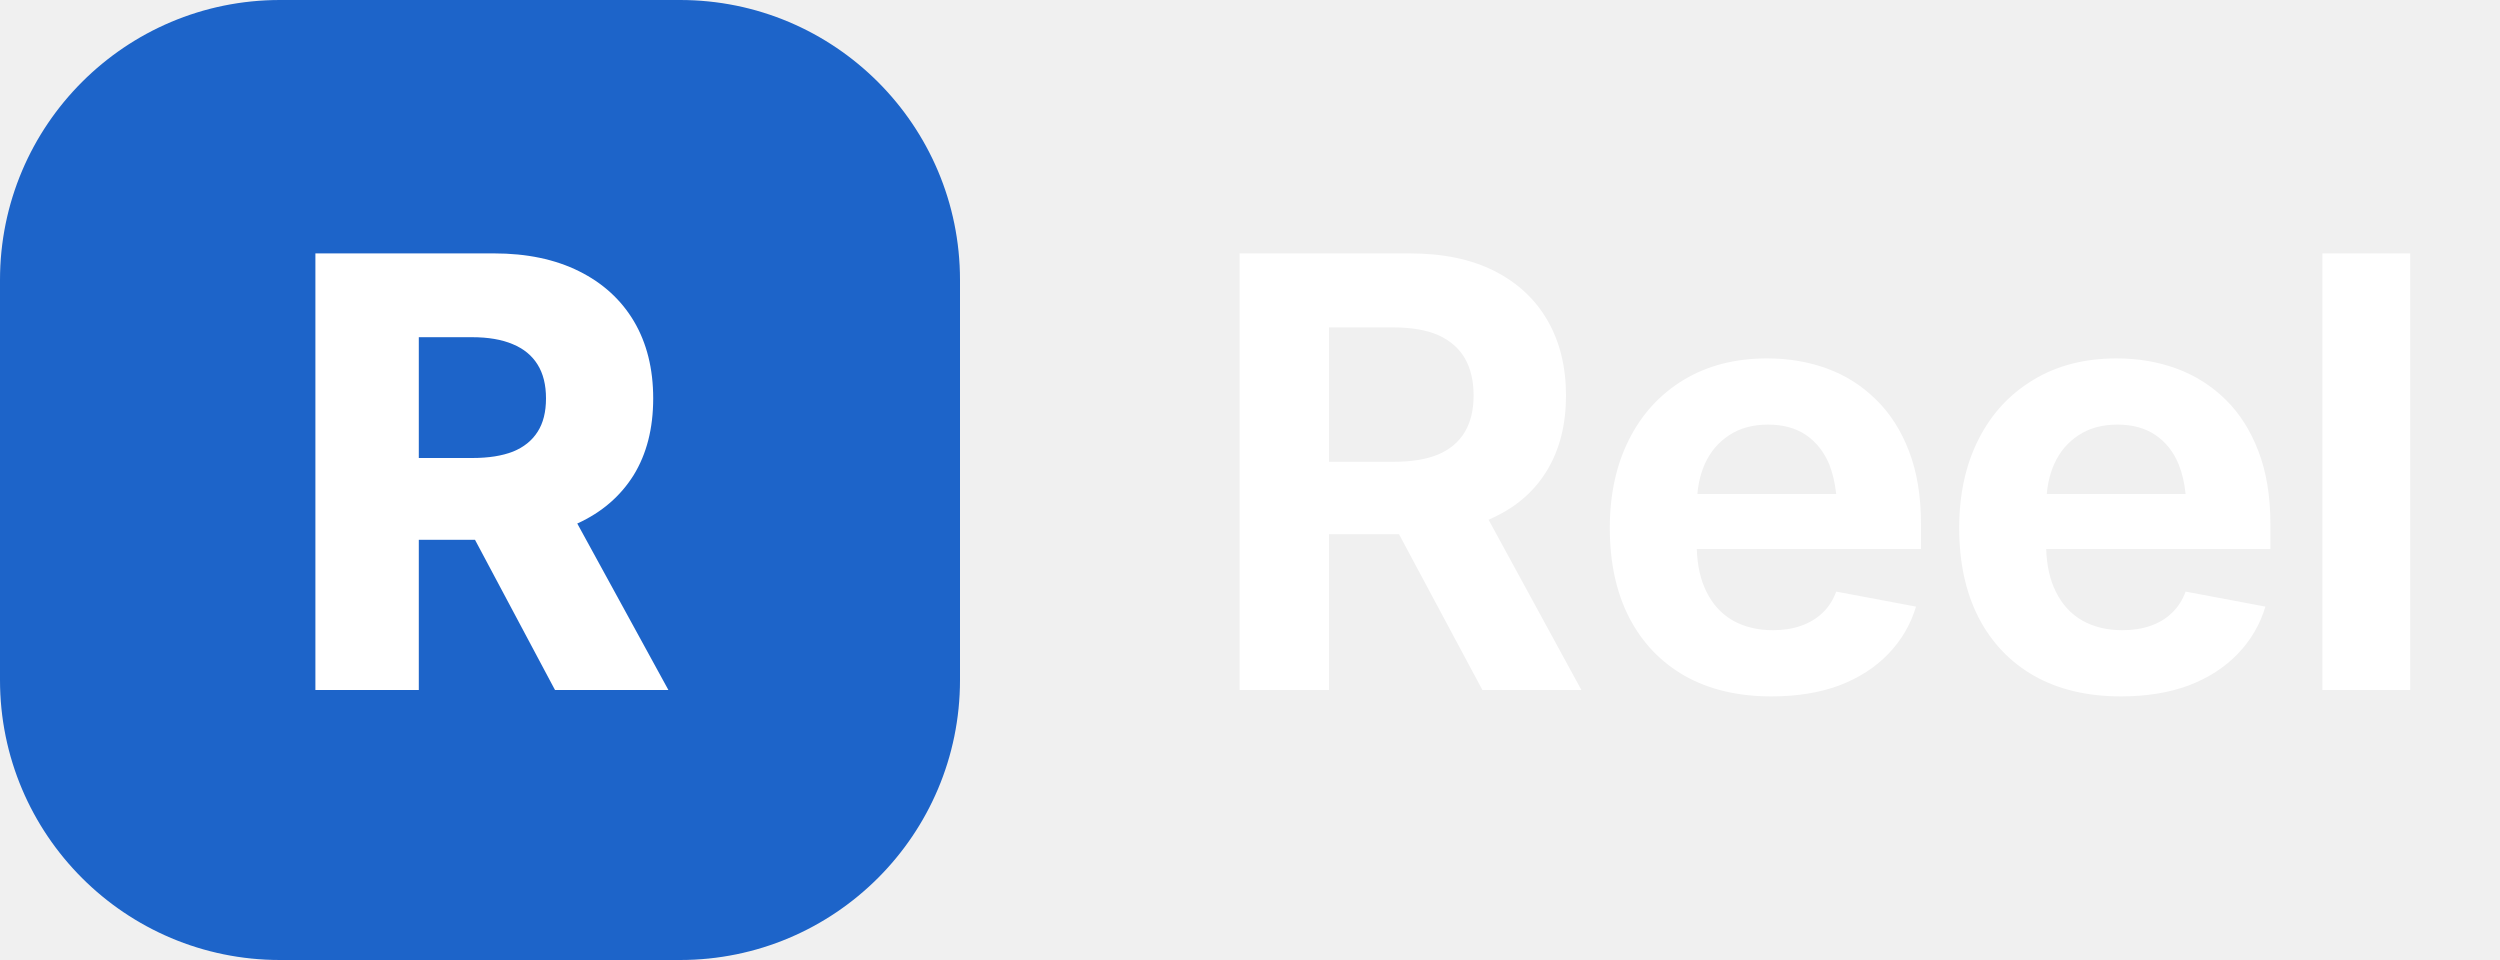
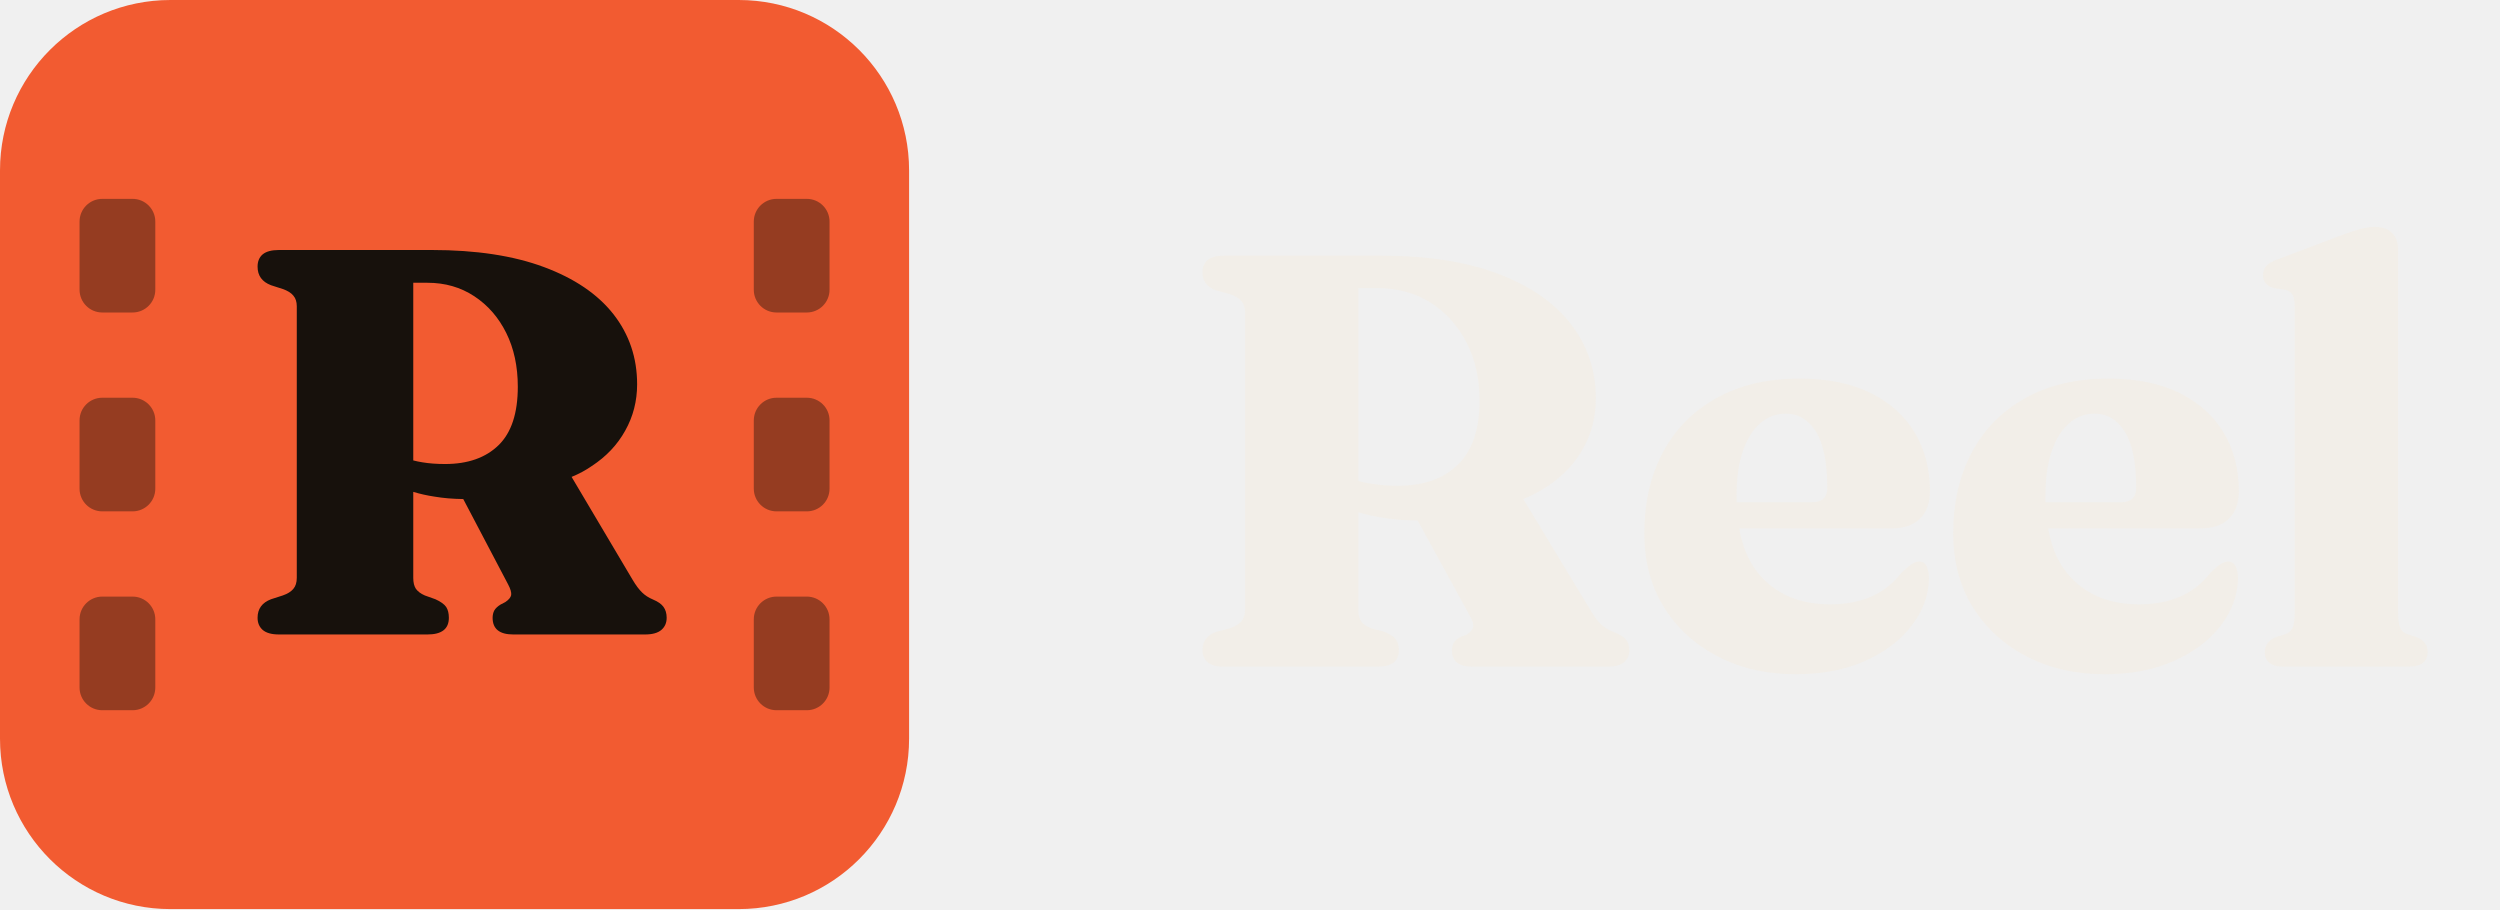
- <svg xmlns="http://www.w3.org/2000/svg" viewBox="0 0 125 48" width="125" height="48" role="img" aria-label="Reel">
-   <rect width="48" height="48" rx="14" fill="#1D64C9" />
-   <path d="M20.94 34.50L15.77 34.50L15.77 12.67L24.70 12.67Q27.16 12.67 28.95 13.56Q30.74 14.45 31.70 16.07Q32.66 17.70 32.66 19.92Q32.66 22.17 31.68 23.76Q30.69 25.34 28.88 26.17Q28.88 26.17 28.86 26.17L33.42 34.50L27.75 34.50L23.75 26.99L20.94 26.99L20.94 34.50M20.94 16.86L20.94 22.90L23.62 22.90Q24.83 22.90 25.65 22.58Q26.46 22.25 26.88 21.59Q27.30 20.94 27.30 19.92Q27.30 18.90 26.88 18.23Q26.46 17.55 25.64 17.21Q24.82 16.86 23.60 16.86" fill="#FFFFFF" />
-   <path d="M66.45 34.50L61.98 34.50L61.98 12.67L70.49 12.67Q72.98 12.67 74.72 13.55Q76.46 14.43 77.38 16.03Q78.30 17.63 78.30 19.78Q78.30 21.93 77.37 23.49Q76.44 25.05 74.68 25.87Q74.55 25.93 74.43 25.99L79.07 34.50L74.12 34.50L69.95 26.71L66.45 26.71L66.45 34.50M66.45 16.37L66.45 23.09L69.67 23.09Q71.04 23.09 71.92 22.72Q72.80 22.34 73.24 21.60Q73.68 20.86 73.68 19.78Q73.68 18.67 73.24 17.91Q72.80 17.16 71.92 16.76Q71.03 16.37 69.65 16.37 M88.57 34.82Q86.07 34.82 84.25 33.80Q82.44 32.77 81.46 30.88Q80.49 28.99 80.49 26.40Q80.49 23.87 81.46 21.96Q82.42 20.06 84.19 18.99Q85.97 17.92 88.35 17.92Q89.97 17.92 91.36 18.43Q92.75 18.94 93.80 19.98Q94.86 21.01 95.45 22.56Q96.05 24.11 96.05 26.22L96.05 27.45L84.84 27.45Q84.88 28.70 85.32 29.58Q85.79 30.54 86.65 31.03Q87.51 31.51 88.65 31.51Q89.42 31.51 90.05 31.29Q90.68 31.07 91.13 30.64Q91.58 30.21 91.81 29.58L95.80 30.33Q95.40 31.67 94.42 32.69Q93.44 33.71 91.97 34.27Q90.49 34.82 88.57 34.82M84.87 24.70L91.81 24.70Q91.72 23.88 91.46 23.21Q91.06 22.27 90.30 21.75Q89.53 21.23 88.40 21.23Q87.26 21.23 86.46 21.76Q85.66 22.28 85.25 23.18Q84.94 23.87 84.87 24.70 M106.05 34.82Q103.54 34.82 101.72 33.80Q99.91 32.77 98.93 30.88Q97.96 28.99 97.96 26.40Q97.96 23.87 98.93 21.96Q99.89 20.06 101.67 18.99Q103.44 17.92 105.83 17.92Q107.44 17.92 108.83 18.43Q110.22 18.94 111.28 19.98Q112.33 21.01 112.92 22.56Q113.52 24.11 113.52 26.22L113.52 27.45L102.31 27.45Q102.35 28.70 102.79 29.58Q103.26 30.54 104.12 31.03Q104.98 31.51 106.12 31.51Q106.90 31.51 107.53 31.29Q108.16 31.07 108.60 30.64Q109.05 30.21 109.28 29.58L113.27 30.33Q112.87 31.67 111.89 32.69Q110.91 33.71 109.44 34.27Q107.96 34.82 106.05 34.82M102.34 24.70L109.28 24.70Q109.20 23.88 108.93 23.21Q108.54 22.27 107.77 21.75Q107 21.23 105.87 21.23Q104.73 21.23 103.93 21.76Q103.13 22.28 102.72 23.18Q102.41 23.87 102.34 24.70 M116.12 12.67L120.51 12.67L120.51 34.50L116.12 34.50" fill="#FFFFFF" />
+ <svg xmlns="http://www.w3.org/2000/svg" viewBox="0 0 132 48" width="132" height="48" role="img" aria-label="Reel">
+   <rect width="48" height="48" rx="9" fill="#f25b31" />
+   <rect x="4.2" y="10.5" width="4" height="6" rx="1.2" fill="#17110c6b" />
+   <rect x="39.8" y="10.5" width="4" height="6" rx="1.2" fill="#17110c6b" />
+   <rect x="4.2" y="21" width="4" height="6" rx="1.2" fill="#17110c6b" />
+   <rect x="39.8" y="21" width="4" height="6" rx="1.2" fill="#17110c6b" />
+   <rect x="4.2" y="31.5" width="4" height="6" rx="1.2" fill="#17110c6b" />
+   <rect x="39.8" y="31.5" width="4" height="6" rx="1.2" fill="#17110c6b" />
+   <path d="M33.64 20.29Q33.64 21.62 33.01 22.74Q32.39 23.86 31.24 24.61Q30.75 24.95 30.18 25.18L33.40 30.61Q33.66 31.05 33.90 31.28Q34.13 31.51 34.49 31.66Q34.87 31.82 35.03 32.04Q35.20 32.27 35.20 32.62Q35.20 33.02 34.92 33.26Q34.64 33.50 34.06 33.50L27.10 33.50Q26.01 33.50 26.01 32.62Q26.01 32.40 26.10 32.23Q26.20 32.06 26.43 31.92L26.68 31.79Q26.95 31.61 26.99 31.42Q27.02 31.22 26.83 30.86L24.46 26.35Q23.63 26.34 22.93 26.22Q22.34 26.13 21.82 25.97L21.82 30.51Q21.82 30.88 21.96 31.09Q22.11 31.30 22.43 31.44L22.99 31.64Q23.41 31.83 23.56 32.05Q23.70 32.27 23.70 32.62Q23.70 33.50 22.57 33.50L14.73 33.50Q14.15 33.50 13.87 33.26Q13.60 33.02 13.60 32.62Q13.60 31.91 14.31 31.64L14.93 31.44Q15.31 31.31 15.49 31.09Q15.67 30.88 15.67 30.51L15.67 16.17Q15.67 15.82 15.49 15.61Q15.31 15.39 14.93 15.26L14.31 15.06Q13.60 14.79 13.60 14.08Q13.60 13.66 13.87 13.43Q14.15 13.20 14.73 13.20L22.80 13.20Q26.30 13.20 28.72 14.10Q31.14 15 32.39 16.59Q33.64 18.19 33.64 20.29M21.82 14.93L21.82 24.31Q22.05 24.37 22.30 24.41Q22.83 24.50 23.50 24.50Q25.31 24.50 26.33 23.50Q27.34 22.51 27.34 20.42Q27.34 18.81 26.73 17.58Q26.12 16.35 25.04 15.64Q23.96 14.93 22.57 14.93" fill="#17110c" />
+   <path d="M84.26 21.03Q84.26 22.49 83.59 23.68Q82.92 24.88 81.70 25.68Q81.11 26.07 80.43 26.35L84.01 32.27Q84.29 32.74 84.55 32.98Q84.82 33.23 85.25 33.39Q85.68 33.56 85.85 33.77Q86.03 33.99 86.03 34.33Q86.03 34.72 85.75 34.96Q85.48 35.20 84.89 35.20L77.73 35.20Q76.66 35.20 76.66 34.33Q76.66 34.12 76.76 33.94Q76.86 33.77 77.11 33.63L77.44 33.51Q77.73 33.32 77.78 33.12Q77.83 32.91 77.61 32.52L74.85 27.48Q74.83 27.48 74.83 27.48Q73.87 27.48 73.04 27.34Q72.32 27.23 71.72 27.05L71.72 32.21Q71.72 32.58 71.87 32.81Q72.03 33.03 72.39 33.17L73.13 33.37Q73.56 33.56 73.71 33.77Q73.86 33.99 73.86 34.33Q73.86 35.20 72.74 35.20L64.60 35.20Q64.03 35.20 63.76 34.96Q63.49 34.72 63.49 34.33Q63.49 33.63 64.20 33.37L64.94 33.17Q65.35 33.03 65.54 32.81Q65.74 32.58 65.74 32.21L65.74 16.48Q65.74 16.12 65.54 15.89Q65.35 15.67 64.94 15.53L64.20 15.33Q63.49 15.07 63.49 14.37Q63.49 13.97 63.76 13.73Q64.03 13.50 64.60 13.50L72.93 13.50Q76.59 13.50 79.11 14.46Q81.64 15.42 82.95 17.12Q84.26 18.82 84.26 21.03M71.72 15.21L71.72 25.39Q72.06 25.50 72.43 25.54Q73.05 25.65 73.80 25.65Q75.83 25.65 76.97 24.54Q78.12 23.42 78.12 21.16Q78.12 19.42 77.43 18.08Q76.74 16.74 75.52 15.97Q74.31 15.21 72.69 15.21 M101.90 25.93Q101.90 26.88 101.37 27.39Q100.85 27.90 99.87 27.90L91.83 27.90Q92.12 29.54 93.04 30.50Q94.37 31.91 96.63 31.91Q97.84 31.91 98.78 31.51Q99.72 31.11 100.40 30.24Q100.75 29.90 100.95 29.78Q101.14 29.65 101.33 29.65Q101.61 29.65 101.73 29.91Q101.85 30.18 101.85 30.55Q101.82 31.90 100.92 33.05Q100.03 34.21 98.45 34.91Q96.88 35.60 94.83 35.60Q92.52 35.60 90.72 34.67Q88.91 33.74 87.87 32.08Q86.82 30.41 86.82 28.16Q86.82 25.73 87.80 23.89Q88.77 22.06 90.61 21.03Q92.45 19.99 95.02 19.99Q97.25 19.99 98.79 20.76Q100.32 21.53 101.11 22.86Q101.90 24.20 101.90 25.93M91.69 26.52L95.67 26.52Q96.48 26.52 96.48 25.76Q96.48 23.75 95.88 22.79Q95.28 21.84 94.29 21.84Q93.53 21.84 92.95 22.34Q92.37 22.83 92.03 23.80Q91.69 24.77 91.69 26.18Q91.69 26.35 91.69 26.52 M118.21 25.93Q118.21 26.88 117.68 27.39Q117.16 27.90 116.18 27.90L108.14 27.90Q108.43 29.54 109.35 30.50Q110.68 31.91 112.94 31.91Q114.15 31.91 115.09 31.51Q116.03 31.11 116.71 30.24Q117.06 29.90 117.26 29.78Q117.45 29.65 117.64 29.65Q117.92 29.65 118.04 29.91Q118.17 30.18 118.17 30.55Q118.13 31.90 117.24 33.05Q116.34 34.21 114.76 34.91Q113.19 35.60 111.14 35.60Q108.83 35.60 107.03 34.67Q105.22 33.74 104.18 32.08Q103.13 30.41 103.13 28.16Q103.13 25.73 104.11 23.89Q105.08 22.06 106.92 21.03Q108.76 19.99 111.33 19.99Q113.56 19.99 115.10 20.76Q116.63 21.53 117.42 22.86Q118.21 24.20 118.21 25.93M108 26.52L111.98 26.52Q112.79 26.52 112.79 25.76Q112.79 23.75 112.19 22.79Q111.59 21.84 110.60 21.84Q109.84 21.84 109.26 22.34Q108.68 22.83 108.34 23.80Q108 24.77 108 26.18Q108 26.35 108 26.52 M126.62 13.16L126.62 32.36Q126.62 32.91 126.73 33.15Q126.83 33.39 127.10 33.48L127.56 33.63Q127.89 33.76 128.04 33.96Q128.18 34.16 128.18 34.43Q128.18 34.78 127.94 34.99Q127.70 35.20 127.18 35.20L120.59 35.20Q120.06 35.20 119.82 34.99Q119.58 34.78 119.58 34.43Q119.58 34.16 119.73 33.96Q119.87 33.76 120.20 33.63L120.68 33.48Q120.93 33.39 121.05 33.15Q121.16 32.91 121.16 32.36L121.16 16.17Q121.16 15.73 121.04 15.55Q120.91 15.36 120.65 15.30L120.06 15.21Q119.77 15.13 119.63 14.96Q119.49 14.79 119.49 14.52Q119.49 14.21 119.67 14.03Q119.84 13.84 120.32 13.67L123.52 12.46Q124.23 12.20 124.64 12.09Q125.05 11.98 125.38 11.98Q126 11.98 126.31 12.31Q126.62 12.63 126.62 13.16" fill="#f2eee8" />
</svg>
